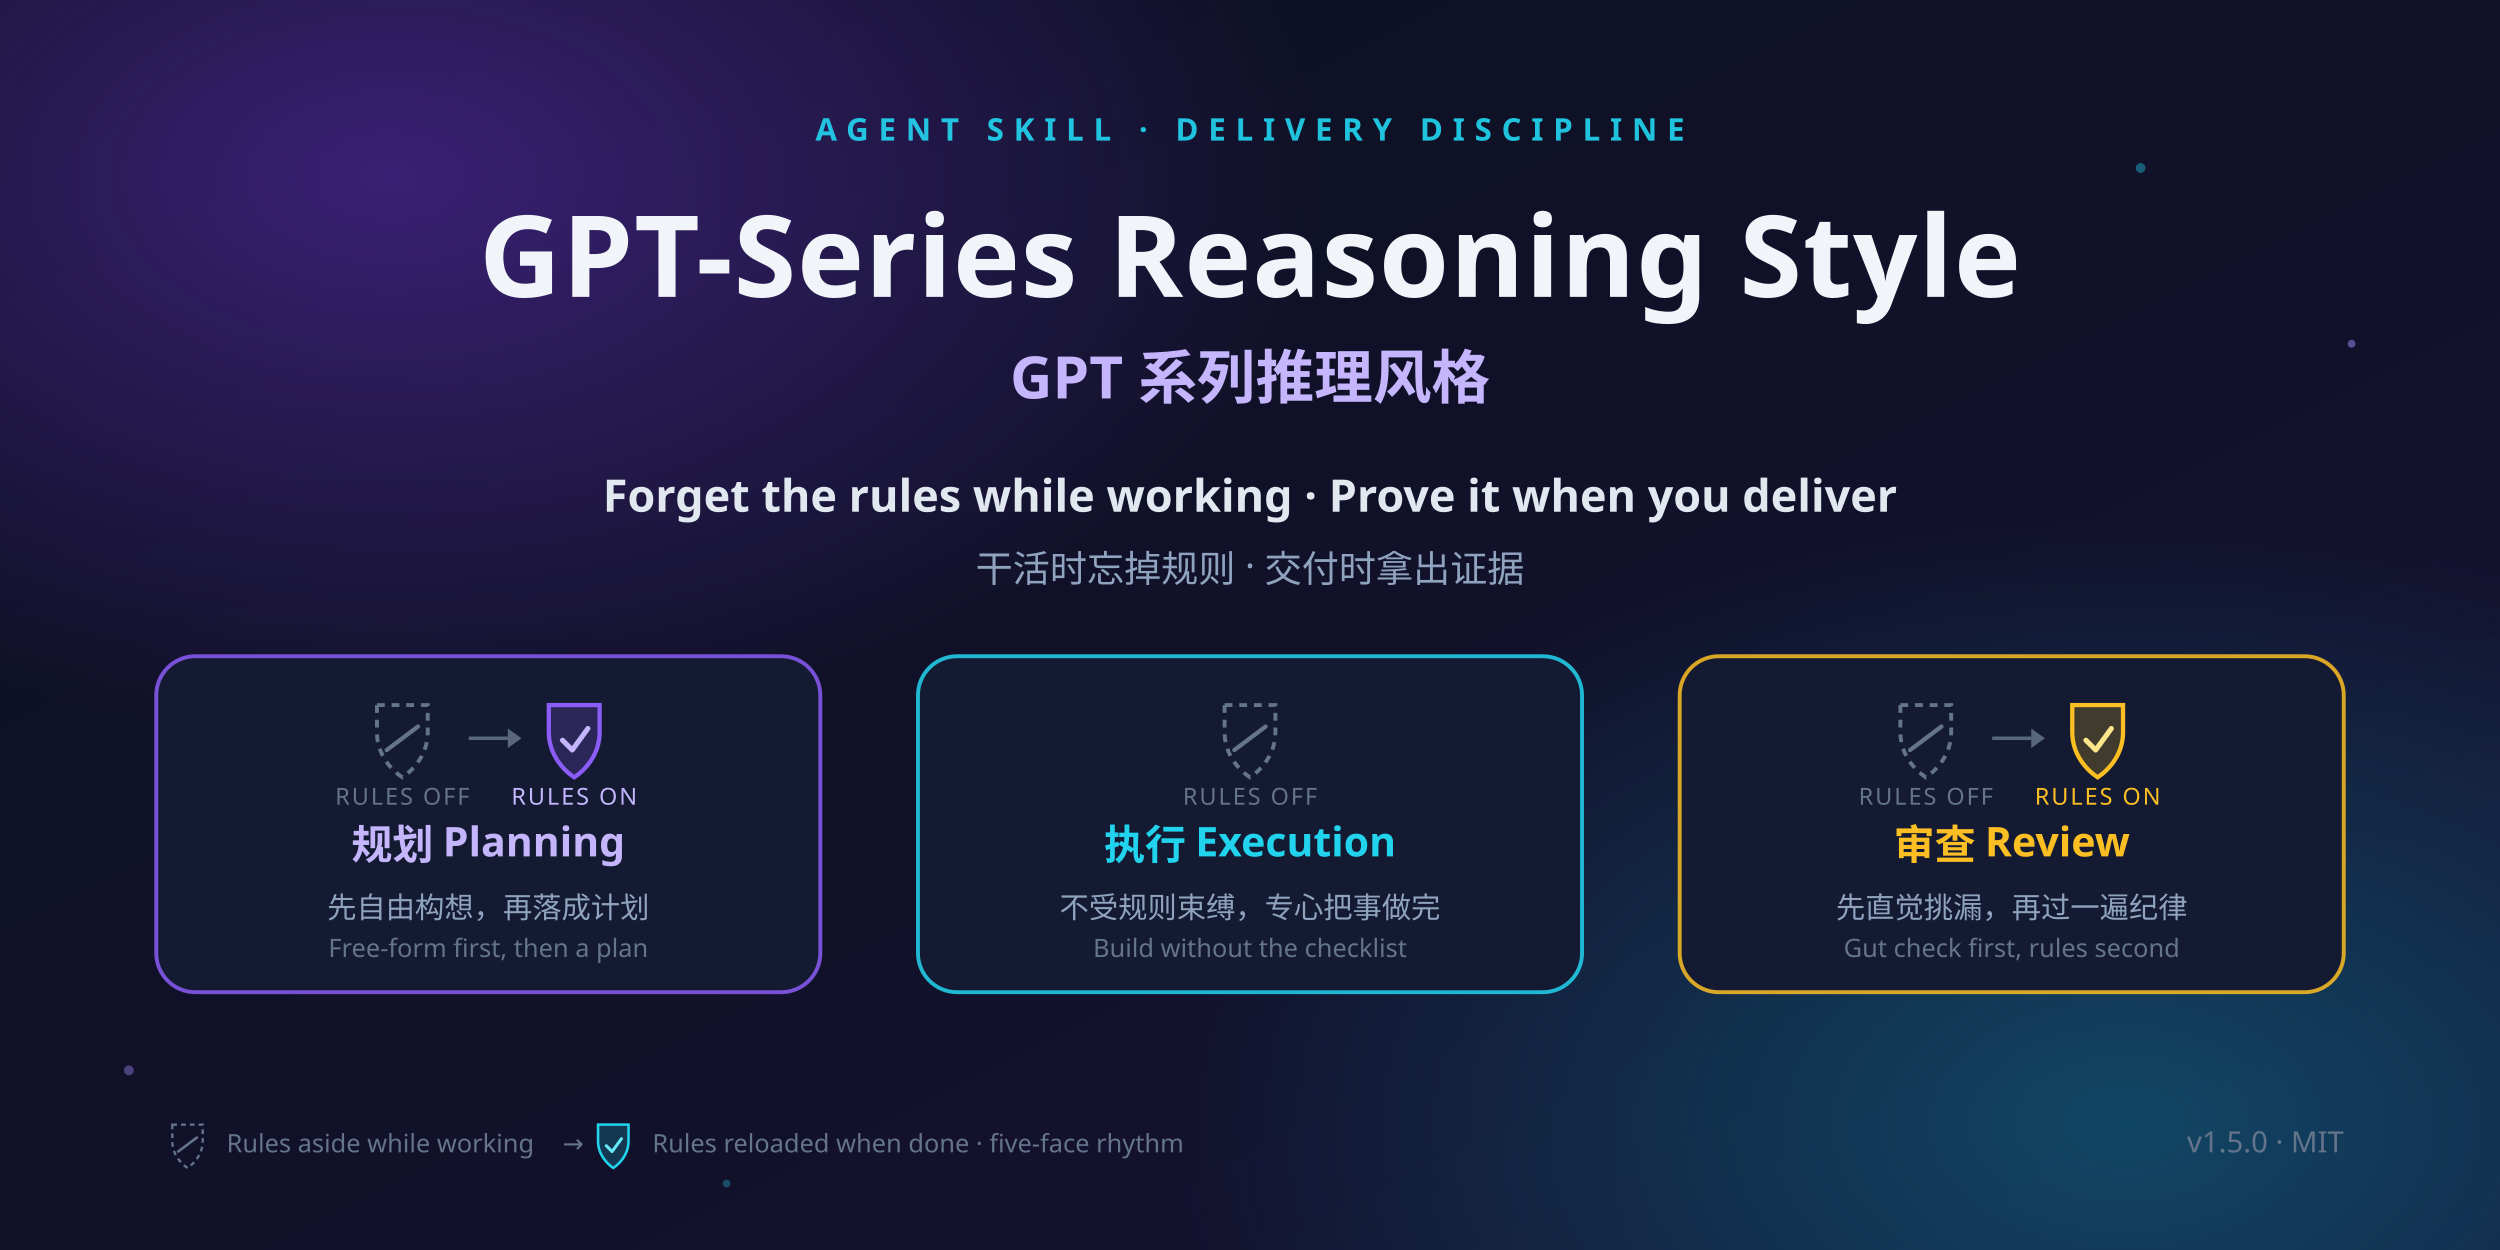
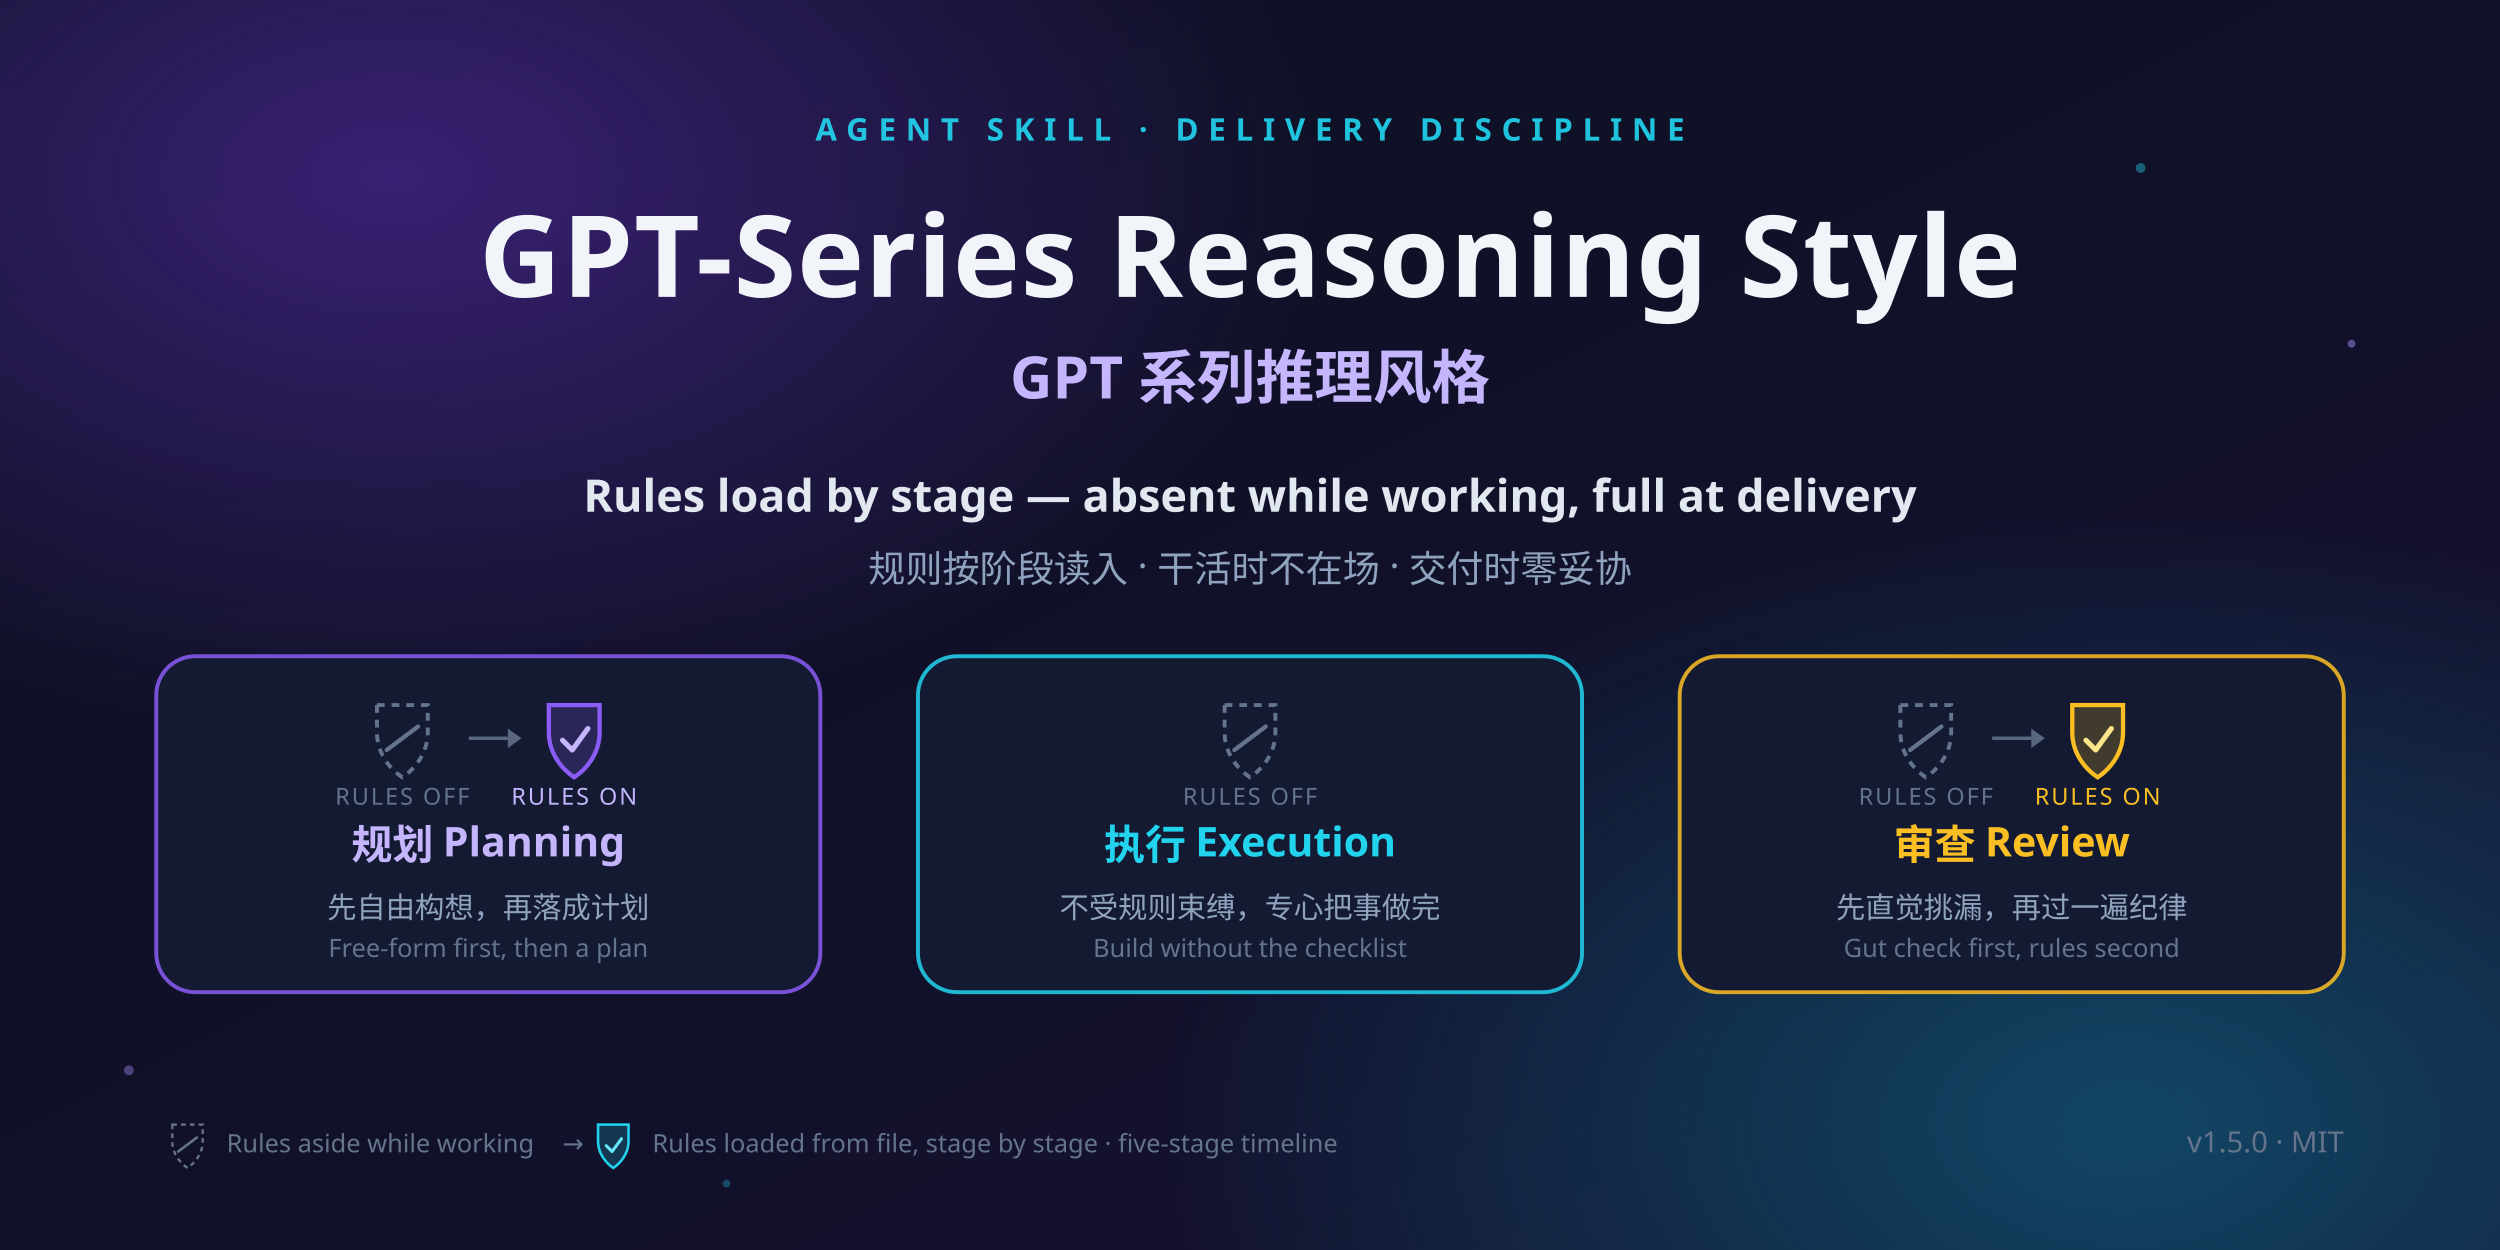
<svg xmlns="http://www.w3.org/2000/svg" width="1280" height="640" viewBox="0 0 1280 640" role="img" aria-labelledby="banner-title banner-desc">
  <defs>
    <linearGradient id="bg" x1="0" y1="0" x2="1" y2="1">
      <stop offset="0" stop-color="#0B1020" />
      <stop offset="1" stop-color="#171233" />
    </linearGradient>
    <radialGradient id="glowP" cx="0.5" cy="0.5" r="0.5">
      <stop offset="0" stop-color="#7C3AED" stop-opacity="0.40" />
      <stop offset="1" stop-color="#7C3AED" stop-opacity="0" />
    </radialGradient>
    <radialGradient id="glowC" cx="0.5" cy="0.5" r="0.5">
      <stop offset="0" stop-color="#06B6D4" stop-opacity="0.32" />
      <stop offset="1" stop-color="#06B6D4" stop-opacity="0" />
    </radialGradient>
  </defs>
  <rect width="1280" height="640" fill="url(#bg)" />
  <ellipse cx="200" cy="90" rx="480" ry="290" fill="url(#glowP)" />
  <ellipse cx="1090" cy="575" rx="500" ry="310" fill="url(#glowC)" />
  <circle cx="1096" cy="86" r="2.5" fill="#22D3EE" opacity="0.40" />
  <circle cx="1204" cy="176" r="2" fill="#A78BFA" opacity="0.50" />
  <circle cx="66" cy="548" r="2.5" fill="#A78BFA" opacity="0.40" />
  <circle cx="372" cy="606" r="2" fill="#22D3EE" opacity="0.30" />
  <g font-family="'Segoe UI','Microsoft YaHei','PingFang SC',sans-serif">
    <text x="640" y="72" text-anchor="middle" font-size="16" font-weight="600" letter-spacing="5" fill="#22D3EE" opacity="0.92">AGENT SKILL · DELIVERY DISCIPLINE</text>
    <text x="640" y="152" text-anchor="middle" font-size="58" font-weight="800" fill="#F1F5F9" letter-spacing="0.5">GPT-Series Reasoning Style</text>
    <text x="640" y="204" text-anchor="middle" font-size="30" font-weight="700" fill="#C4B5FD">GPT 系列推理风格</text>
-     <text x="640" y="262" text-anchor="middle" font-size="23" font-weight="600" fill="#E2E8F0">Forget the rules while working · Prove it when you deliver</text>
-     <text x="640" y="298" text-anchor="middle" font-size="19" fill="#8FA3BF">干活时忘掉规则 · 交付时拿出证据</text>
+     <text x="640" y="262" text-anchor="middle" font-size="23" font-weight="600" fill="#E2E8F0">Rules load by stage — absent while working, full at delivery</text>
+     <text x="640" y="298" text-anchor="middle" font-size="19" fill="#8FA3BF">规则按阶段读入 · 干活时不在场 · 交付时零妥协</text>
    <rect x="80" y="336" width="340" height="172" rx="20" fill="#131A31" stroke="#8B5CF6" stroke-width="2" stroke-opacity="0.85" />
    <g transform="translate(206,378)">
      <path d="M -13,-17 L 13,-17 L 13,-3 C 13,8 6,16 0,20 C -6,16 -13,8 -13,-3 Z" fill="none" stroke="#64748B" stroke-width="2" stroke-dasharray="4 3.5" />
      <path d="M -8,6 L 8,-6" stroke="#64748B" stroke-width="2.2" stroke-linecap="round" />
    </g>
    <line x1="240" y1="378" x2="260" y2="378" stroke="#64748B" stroke-width="1.8" opacity="0.85" />
    <polygon points="260,373 267,378 260,383" fill="#64748B" opacity="0.85" />
    <g transform="translate(294,378)">
      <path d="M -13,-17 L 13,-17 L 13,-3 C 13,8 6,16 0,20 C -6,16 -13,8 -13,-3 Z" fill="#8B5CF6" fill-opacity="0.20" stroke="#8B5CF6" stroke-width="2.2" />
      <path d="M -6,1 L -1,6 L 7,-5" fill="none" stroke="#C4B5FD" stroke-width="2.6" stroke-linecap="round" stroke-linejoin="round" />
    </g>
    <text x="206" y="412" text-anchor="middle" font-size="12" letter-spacing="1" fill="#64748B">RULES OFF</text>
    <text x="294" y="412" text-anchor="middle" font-size="12" letter-spacing="1" fill="#C4B5FD">RULES ON</text>
    <text x="250" y="440" text-anchor="middle" font-size="21" font-weight="700" fill="#C4B5FD">规划 Planning</text>
    <text x="250" y="470" text-anchor="middle" font-size="15" fill="#8FA3BF">先自由构想，再落成计划</text>
    <text x="250" y="490" text-anchor="middle" font-size="13" fill="#64748B">Free-form first, then a plan</text>
    <rect x="470" y="336" width="340" height="172" rx="20" fill="#131A31" stroke="#22D3EE" stroke-width="2" stroke-opacity="0.85" />
    <g transform="translate(640,378)">
      <path d="M -13,-17 L 13,-17 L 13,-3 C 13,8 6,16 0,20 C -6,16 -13,8 -13,-3 Z" fill="none" stroke="#64748B" stroke-width="2" stroke-dasharray="4 3.5" />
      <path d="M -8,6 L 8,-6" stroke="#64748B" stroke-width="2.2" stroke-linecap="round" />
    </g>
    <text x="640" y="412" text-anchor="middle" font-size="12" letter-spacing="1" fill="#64748B">RULES OFF</text>
    <text x="640" y="440" text-anchor="middle" font-size="21" font-weight="700" fill="#22D3EE">执行 Execution</text>
    <text x="640" y="470" text-anchor="middle" font-size="15" fill="#8FA3BF">不受规则束缚，专心把事做完</text>
    <text x="640" y="490" text-anchor="middle" font-size="13" fill="#64748B">Build without the checklist</text>
    <rect x="860" y="336" width="340" height="172" rx="20" fill="#131A31" stroke="#FBBF24" stroke-width="2" stroke-opacity="0.85" />
    <g transform="translate(986,378)">
      <path d="M -13,-17 L 13,-17 L 13,-3 C 13,8 6,16 0,20 C -6,16 -13,8 -13,-3 Z" fill="none" stroke="#64748B" stroke-width="2" stroke-dasharray="4 3.5" />
      <path d="M -8,6 L 8,-6" stroke="#64748B" stroke-width="2.2" stroke-linecap="round" />
    </g>
    <line x1="1020" y1="378" x2="1040" y2="378" stroke="#64748B" stroke-width="1.8" opacity="0.85" />
    <polygon points="1040,373 1047,378 1040,383" fill="#64748B" opacity="0.85" />
    <g transform="translate(1074,378)">
      <path d="M -13,-17 L 13,-17 L 13,-3 C 13,8 6,16 0,20 C -6,16 -13,8 -13,-3 Z" fill="#FBBF24" fill-opacity="0.20" stroke="#FBBF24" stroke-width="2.2" />
      <path d="M -6,1 L -1,6 L 7,-5" fill="none" stroke="#FDE68A" stroke-width="2.6" stroke-linecap="round" stroke-linejoin="round" />
    </g>
    <text x="986" y="412" text-anchor="middle" font-size="12" letter-spacing="1" fill="#64748B">RULES OFF</text>
    <text x="1074" y="412" text-anchor="middle" font-size="12" letter-spacing="1" fill="#FBBF24">RULES ON</text>
    <text x="1030" y="440" text-anchor="middle" font-size="21" font-weight="700" fill="#FBBF24">审查 Review</text>
    <text x="1030" y="470" text-anchor="middle" font-size="15" fill="#8FA3BF">先直觉挑漏，再过一遍纪律</text>
    <text x="1030" y="490" text-anchor="middle" font-size="13" fill="#64748B">Gut check first, rules second</text>
    <g transform="translate(96,586)">
      <g transform="scale(0.6)">
        <path d="M -13,-17 L 13,-17 L 13,-3 C 13,8 6,16 0,20 C -6,16 -13,8 -13,-3 Z" fill="none" stroke="#64748B" stroke-width="2" stroke-dasharray="4 3.5" />
        <path d="M -8,6 L 8,-6" stroke="#64748B" stroke-width="2.2" stroke-linecap="round" />
      </g>
      <text x="20" y="4" font-size="13" fill="#64748B">Rules aside while working</text>
      <text x="192" y="4" font-size="13" fill="#64748B">→</text>
      <g transform="translate(218,0) scale(0.6)">
        <path d="M -13,-17 L 13,-17 L 13,-3 C 13,8 6,16 0,20 C -6,16 -13,8 -13,-3 Z" fill="#22D3EE" fill-opacity="0.20" stroke="#22D3EE" stroke-width="2.2" />
        <path d="M -6,1 L -1,6 L 7,-5" fill="none" stroke="#67E8F9" stroke-width="2.6" stroke-linecap="round" stroke-linejoin="round" />
      </g>
-       <text x="238" y="4" font-size="13" fill="#64748B">Rules reloaded when done · five-face rhythm</text>
+       <text x="238" y="4" font-size="13" fill="#64748B">Rules loaded from file, stage by stage · five-stage timeline</text>
    </g>
    <text x="1200" y="590" text-anchor="end" font-size="15" fill="#64748B">v1.5.0 · MIT</text>
  </g>
</svg>
